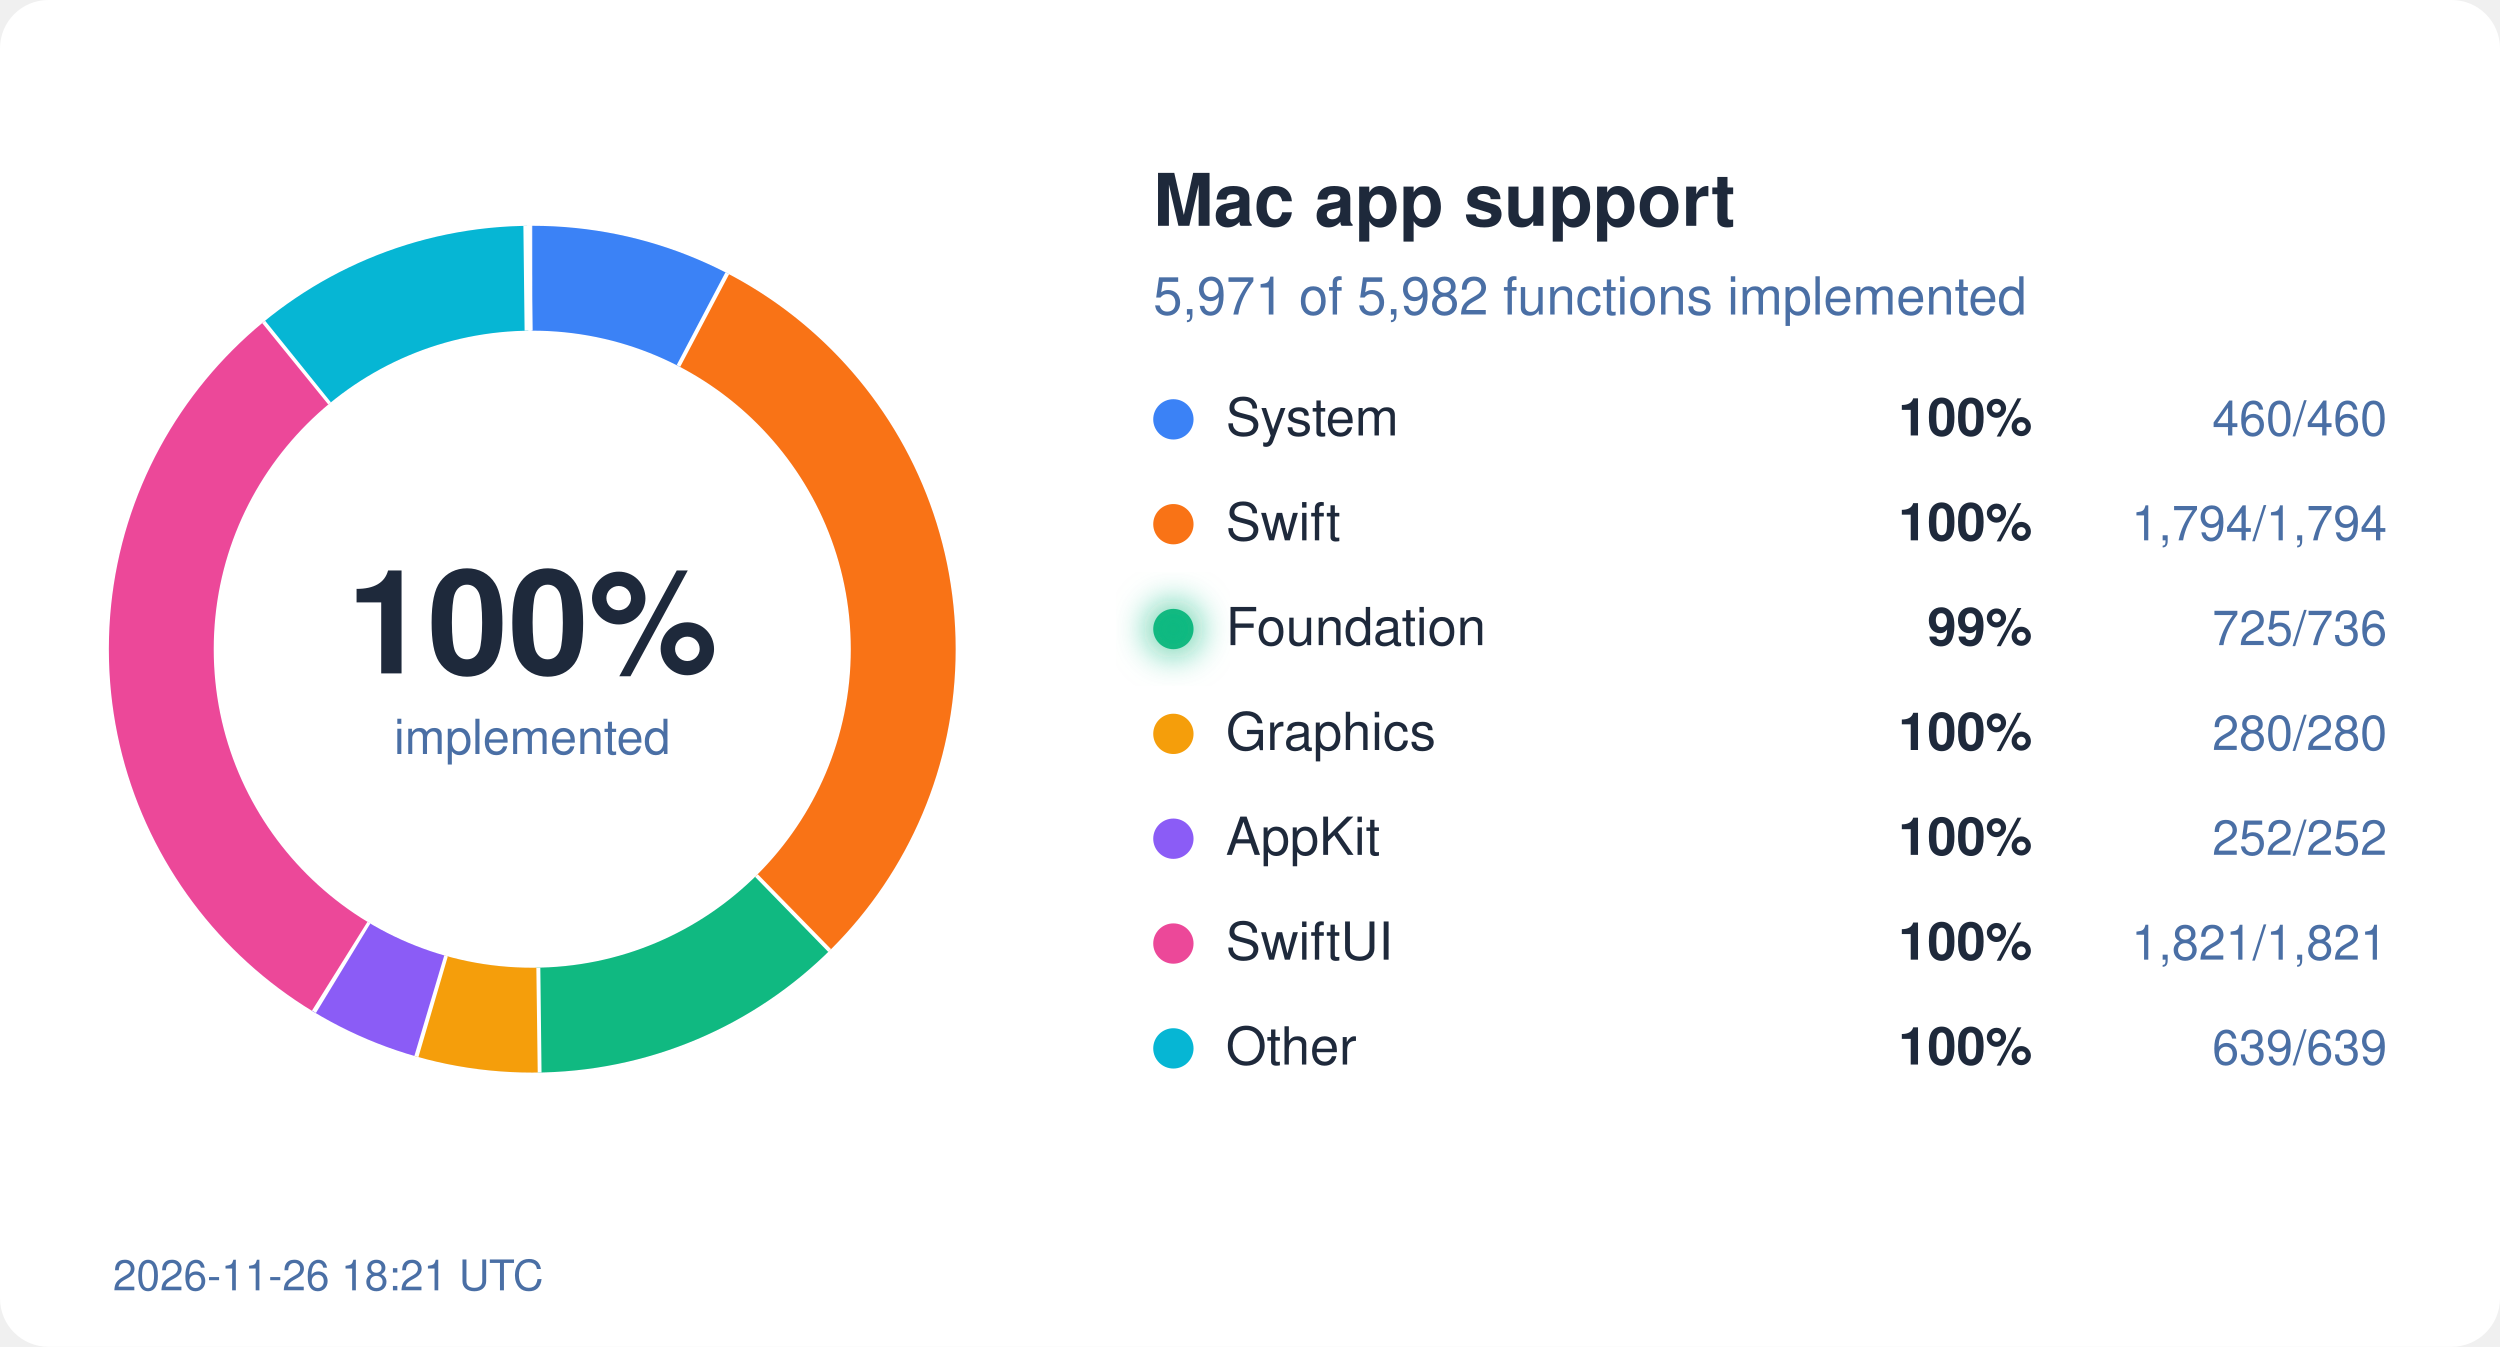
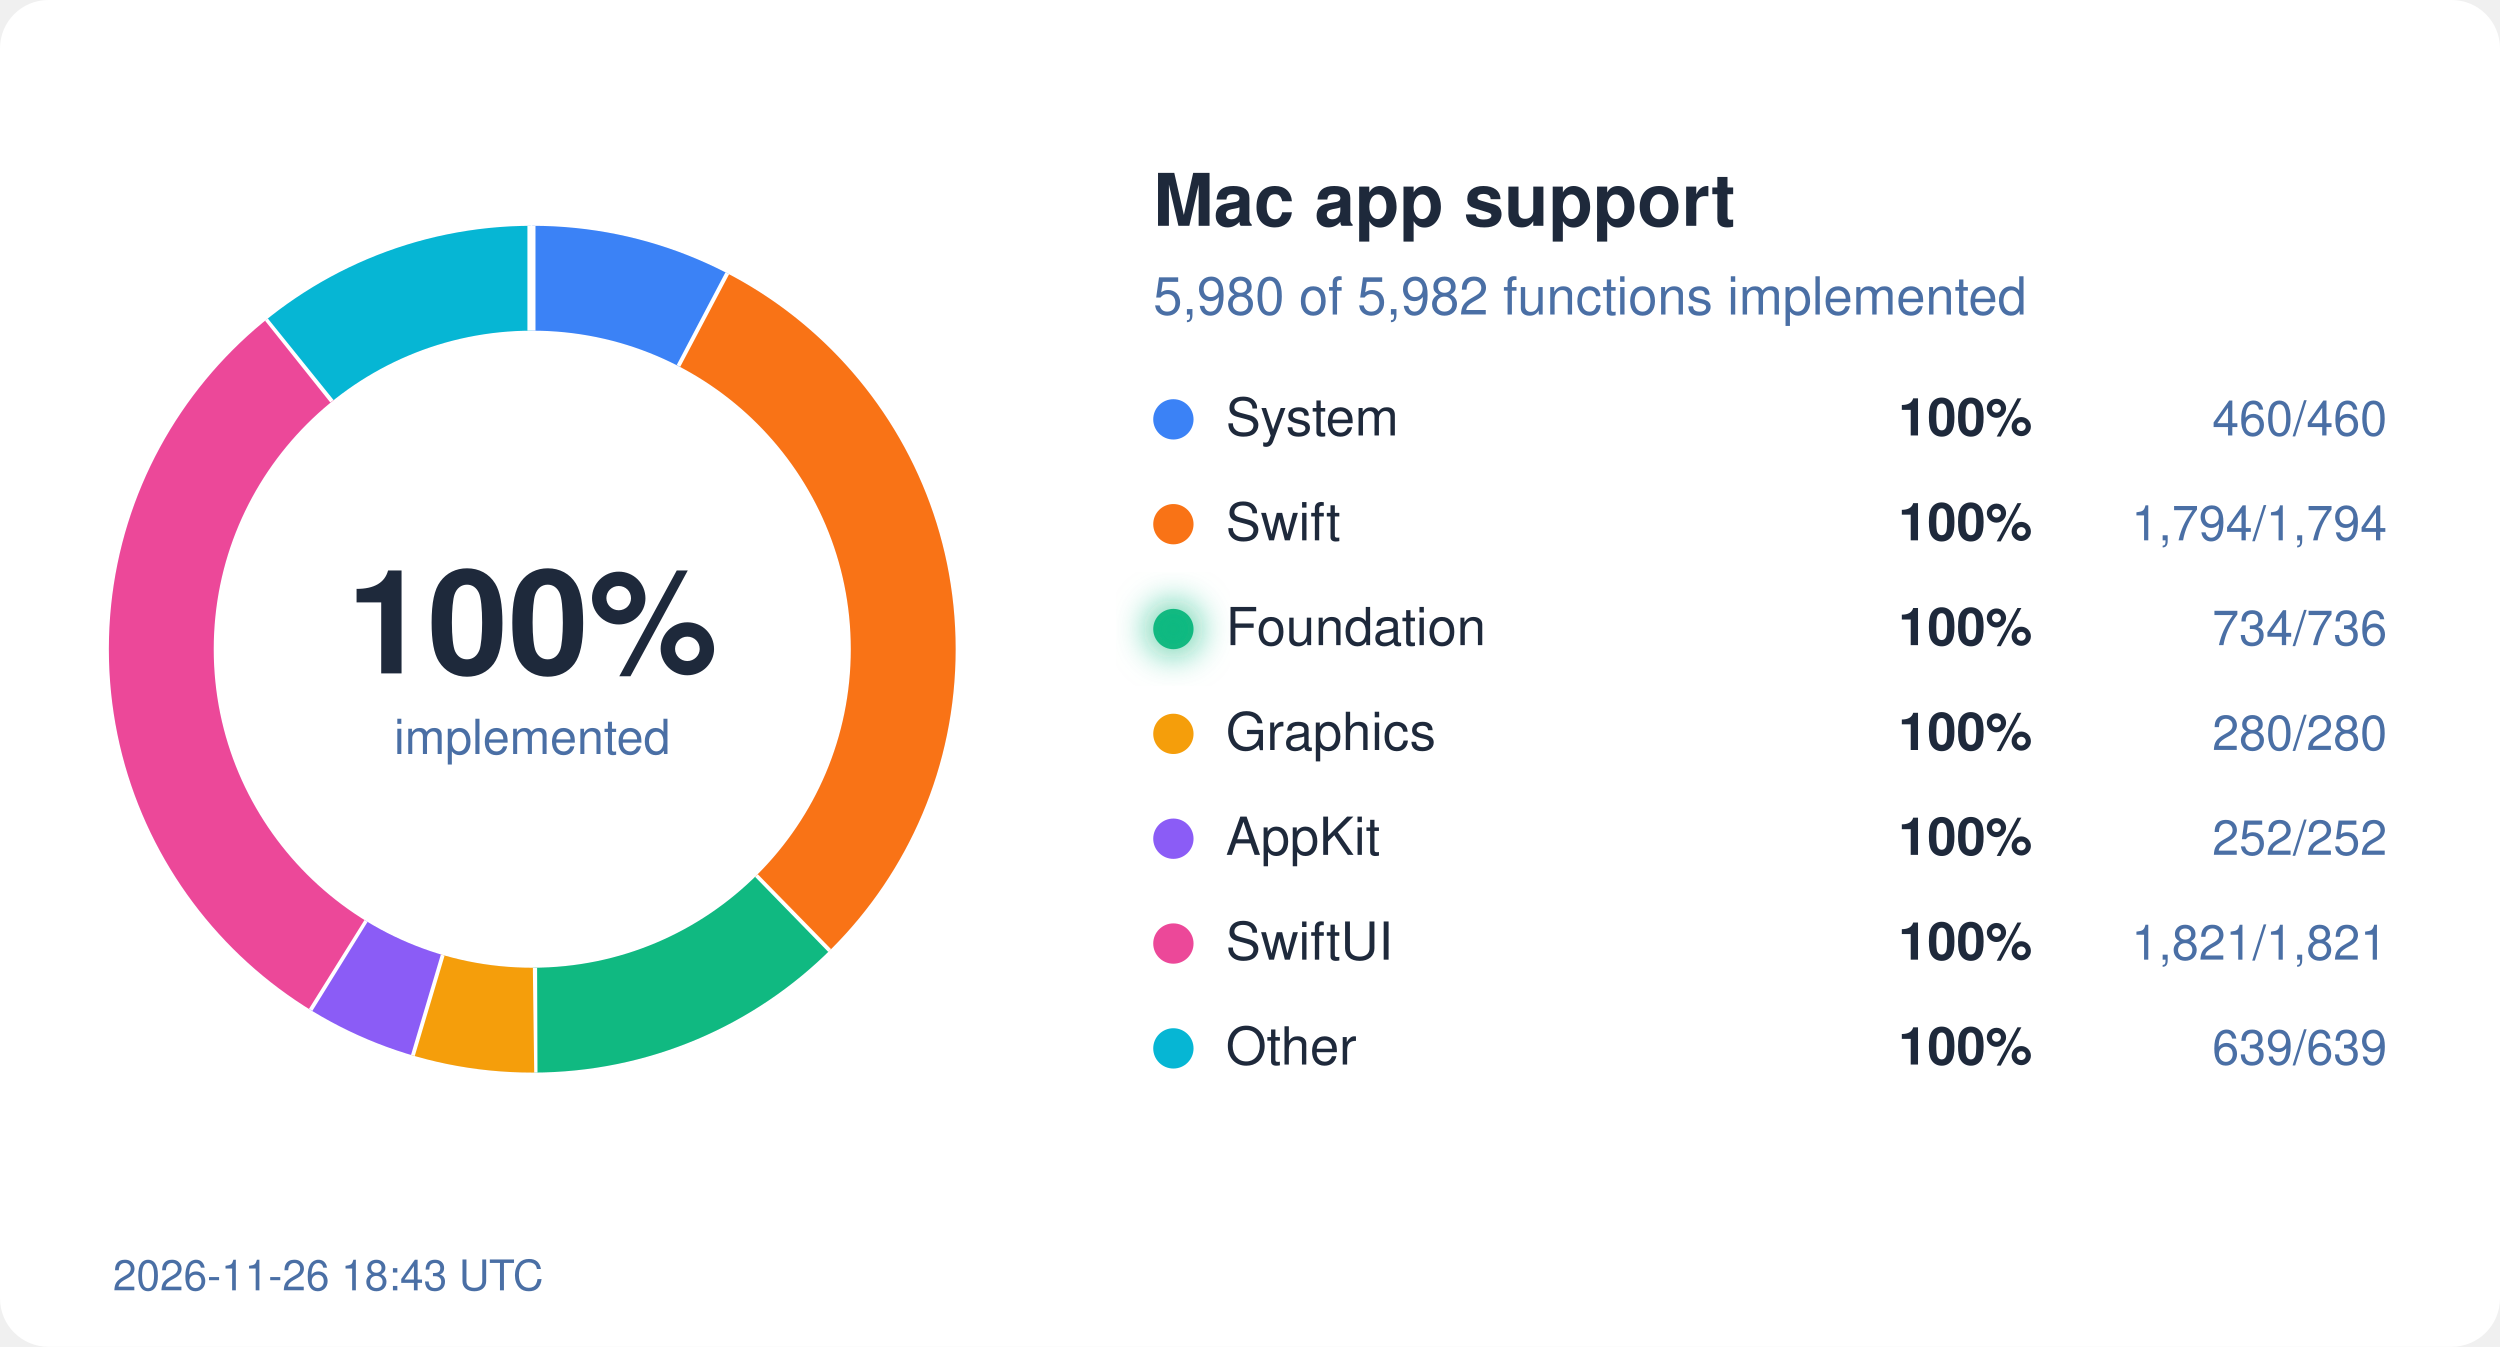
<svg xmlns="http://www.w3.org/2000/svg" width="620" height="334" viewBox="0 0 620 334">
  <style>
  text { font-family: system-ui, -apple-system, "Segoe UI", Helvetica, Arial, sans-serif; }
  .bg { fill: #ffffff; } .ink { fill: #1e293b; } .mute { fill: #4a6fa5; }
  .track { stroke: #eef2ff; } .gap { stroke: #ffffff; }
  .s-System { stroke: #3b82f6; } .f-System { fill: #3b82f6; }
  .s-Swift { stroke: #f97316; } .f-Swift { fill: #f97316; }
  .s-Foundation { stroke: #10b981; } .f-Foundation { fill: #10b981; }
  .s-Graphics { stroke: #f59e0b; } .f-Graphics { fill: #f59e0b; }
  .s-AppKit { stroke: #8b5cf6; } .f-AppKit { fill: #8b5cf6; }
  .s-SwiftUI { stroke: #ec4899; } .f-SwiftUI { fill: #ec4899; }
  .s-Other { stroke: #06b6d4; } .f-Other { fill: #06b6d4; }
  @media (prefers-color-scheme: dark) {
    .bg { fill: #0d1117; } .ink { fill: #e6edf3; } .mute { fill: #8fb4e3; }
    .track { stroke: #12263f; } .gap { stroke: #0d1117; }
    .s-System { stroke: #60a5fa; } .f-System { fill: #60a5fa; }
    .s-Swift { stroke: #fb923c; } .f-Swift { fill: #fb923c; }
    .s-Foundation { stroke: #34d399; } .f-Foundation { fill: #34d399; }
    .s-Graphics { stroke: #fbbf24; } .f-Graphics { fill: #fbbf24; }
    .s-AppKit { stroke: #a78bfa; } .f-AppKit { fill: #a78bfa; }
    .s-SwiftUI { stroke: #f472b6; } .f-SwiftUI { fill: #f472b6; }
    .s-Other { stroke: #22d3ee; } .f-Other { fill: #22d3ee; }
  }
</style>
  <defs>
    <filter id="glow" x="-50%" y="-50%" width="200%" height="200%">
      <feGaussianBlur stdDeviation="4" />
    </filter>
  </defs>
  <rect width="620" height="334" rx="12" class="bg" />
  <circle cx="132" cy="161" r="92" fill="none" class="track" stroke-width="26" />
  <circle cx="132" cy="161" r="92" fill="none" class="s-System" stroke-width="26" stroke-dasharray="44.45 578.05" stroke-dashoffset="-0.00" transform="rotate(-90 132 161)" />
  <line x1="168.7" y1="91.0" x2="180.8" y2="68.0" class="gap" stroke-width="2" />
  <circle cx="132" cy="161" r="92" fill="none" class="s-Swift" stroke-width="26" stroke-dasharray="173.36 578.05" stroke-dashoffset="-44.45" transform="rotate(-90 132 161)" />
  <line x1="187.2" y1="217.5" x2="205.4" y2="236.1" class="gap" stroke-width="2" />
-   <circle cx="132" cy="161" r="92" fill="none" class="s-Foundation" stroke-width="26" stroke-dasharray="70.06 578.05" stroke-dashoffset="-217.81" transform="rotate(-90 132 161)" />
-   <line x1="133.0" y1="240.0" x2="133.3" y2="266.0" class="gap" stroke-width="2" />
-   <circle cx="132" cy="161" r="92" fill="none" class="s-Graphics" stroke-width="26" stroke-dasharray="27.06 578.05" stroke-dashoffset="-287.87" transform="rotate(-90 132 161)" />
-   <line x1="110.1" y1="236.9" x2="102.8" y2="261.9" class="gap" stroke-width="2" />
-   <circle cx="132" cy="161" r="92" fill="none" class="s-AppKit" stroke-width="26" stroke-dasharray="24.35 578.05" stroke-dashoffset="-314.92" transform="rotate(-90 132 161)" />
-   <line x1="91.0" y1="228.5" x2="77.5" y2="250.7" class="gap" stroke-width="2" />
-   <circle cx="132" cy="161" r="92" fill="none" class="s-SwiftUI" stroke-width="26" stroke-dasharray="175.97 578.05" stroke-dashoffset="-339.28" transform="rotate(-90 132 161)" />
-   <line x1="82.2" y1="99.7" x2="65.8" y2="79.5" class="gap" stroke-width="2" />
-   <circle cx="132" cy="161" r="92" fill="none" class="s-Other" stroke-width="26" stroke-dasharray="61.75 578.05" stroke-dashoffset="-515.24" transform="rotate(-90 132 161)" />
-   <line x1="131.1" y1="82.0" x2="130.8" y2="56.0" class="gap" stroke-width="2" />
+   <circle cx="132" cy="161" r="92" fill="none" class="s-Foundation" stroke-width="26" stroke-dasharray="70.93 578.05" stroke-dashoffset="-217.81" transform="rotate(-90 132 161)" />
+   <line x1="132.2" y1="240.0" x2="132.3" y2="266.0" class="gap" stroke-width="2" />
+   <circle cx="132" cy="161" r="92" fill="none" class="s-Graphics" stroke-width="26" stroke-dasharray="27.06 578.05" stroke-dashoffset="-288.74" transform="rotate(-90 132 161)" />
+   <line x1="109.3" y1="236.7" x2="101.9" y2="261.6" class="gap" stroke-width="2" />
+   <circle cx="132" cy="161" r="92" fill="none" class="s-AppKit" stroke-width="26" stroke-dasharray="24.35 578.05" stroke-dashoffset="-315.79" transform="rotate(-90 132 161)" />
+   <line x1="90.3" y1="228.1" x2="76.6" y2="250.2" class="gap" stroke-width="2" />
+   <circle cx="132" cy="161" r="92" fill="none" class="s-SwiftUI" stroke-width="26" stroke-dasharray="175.97 578.05" stroke-dashoffset="-340.14" transform="rotate(-90 132 161)" />
+   <line x1="82.7" y1="99.2" x2="66.5" y2="78.9" class="gap" stroke-width="2" />
+   <circle cx="132" cy="161" r="92" fill="none" class="s-Other" stroke-width="26" stroke-dasharray="61.75 578.05" stroke-dashoffset="-516.11" transform="rotate(-90 132 161)" />
+   <line x1="131.8" y1="82.0" x2="131.8" y2="56.0" class="gap" stroke-width="2" />
  <text x="132" y="167" text-anchor="middle" class="ink" font-size="36" font-weight="700">100%</text>
  <text x="132" y="187" text-anchor="middle" class="mute" font-size="12">implemented</text>
  <text x="286" y="56" class="ink" font-size="18" font-weight="600">Mac app support</text>
-   <text x="286" y="78" class="mute" font-size="13">5,971 of 5,982 functions implemented</text>
+   <text x="286" y="78" class="mute" font-size="13">5,980 of 5,982 functions implemented</text>
  <circle cx="291" cy="104" r="5" class="f-System" />
  <text x="304" y="108" class="ink" font-size="13">System</text>
  <text x="504" y="108" class="ink" font-size="13" font-weight="600" text-anchor="end">100%</text>
  <text x="592" y="108" class="mute" font-size="12" text-anchor="end">460/460</text>
  <circle cx="291" cy="130" r="5" class="f-Swift" />
  <text x="304" y="134" class="ink" font-size="13">Swift</text>
  <text x="504" y="134" class="ink" font-size="13" font-weight="600" text-anchor="end">100%</text>
  <text x="592" y="134" class="mute" font-size="12" text-anchor="end">1,794/1,794</text>
  <circle cx="291" cy="156" r="5" class="f-Foundation" />
  <text x="304" y="160" class="ink" font-size="13">Foundation</text>
  <circle cx="291" cy="156" r="7" class="f-Foundation" filter="url(#glow)" opacity="0.6" />
-   <text x="504" y="160" class="ink" font-size="13" font-weight="600" text-anchor="end">99%</text>
-   <text x="592" y="160" class="mute" font-size="12" text-anchor="end">725/736</text>
+   <text x="504" y="160" class="ink" font-size="13" font-weight="600" text-anchor="end">100%</text>
+   <text x="592" y="160" class="mute" font-size="12" text-anchor="end">734/736</text>
  <circle cx="291" cy="182" r="5" class="f-Graphics" />
  <text x="304" y="186" class="ink" font-size="13">Graphics</text>
  <text x="504" y="186" class="ink" font-size="13" font-weight="600" text-anchor="end">100%</text>
  <text x="592" y="186" class="mute" font-size="12" text-anchor="end">280/280</text>
  <circle cx="291" cy="208" r="5" class="f-AppKit" />
  <text x="304" y="212" class="ink" font-size="13">AppKit</text>
  <text x="504" y="212" class="ink" font-size="13" font-weight="600" text-anchor="end">100%</text>
  <text x="592" y="212" class="mute" font-size="12" text-anchor="end">252/252</text>
  <circle cx="291" cy="234" r="5" class="f-SwiftUI" />
  <text x="304" y="238" class="ink" font-size="13">SwiftUI</text>
  <text x="504" y="238" class="ink" font-size="13" font-weight="600" text-anchor="end">100%</text>
  <text x="592" y="238" class="mute" font-size="12" text-anchor="end">1,821/1,821</text>
  <circle cx="291" cy="260" r="5" class="f-Other" />
  <text x="304" y="264" class="ink" font-size="13">Other</text>
  <text x="504" y="264" class="ink" font-size="13" font-weight="600" text-anchor="end">100%</text>
  <text x="592" y="264" class="mute" font-size="12" text-anchor="end">639/639</text>
-   <text x="28" y="320" class="mute" font-size="10.5">2026-11-26 18:21 UTC</text>
+   <text x="28" y="320" class="mute" font-size="10.5">2026-11-26 18:43 UTC</text>
</svg>
